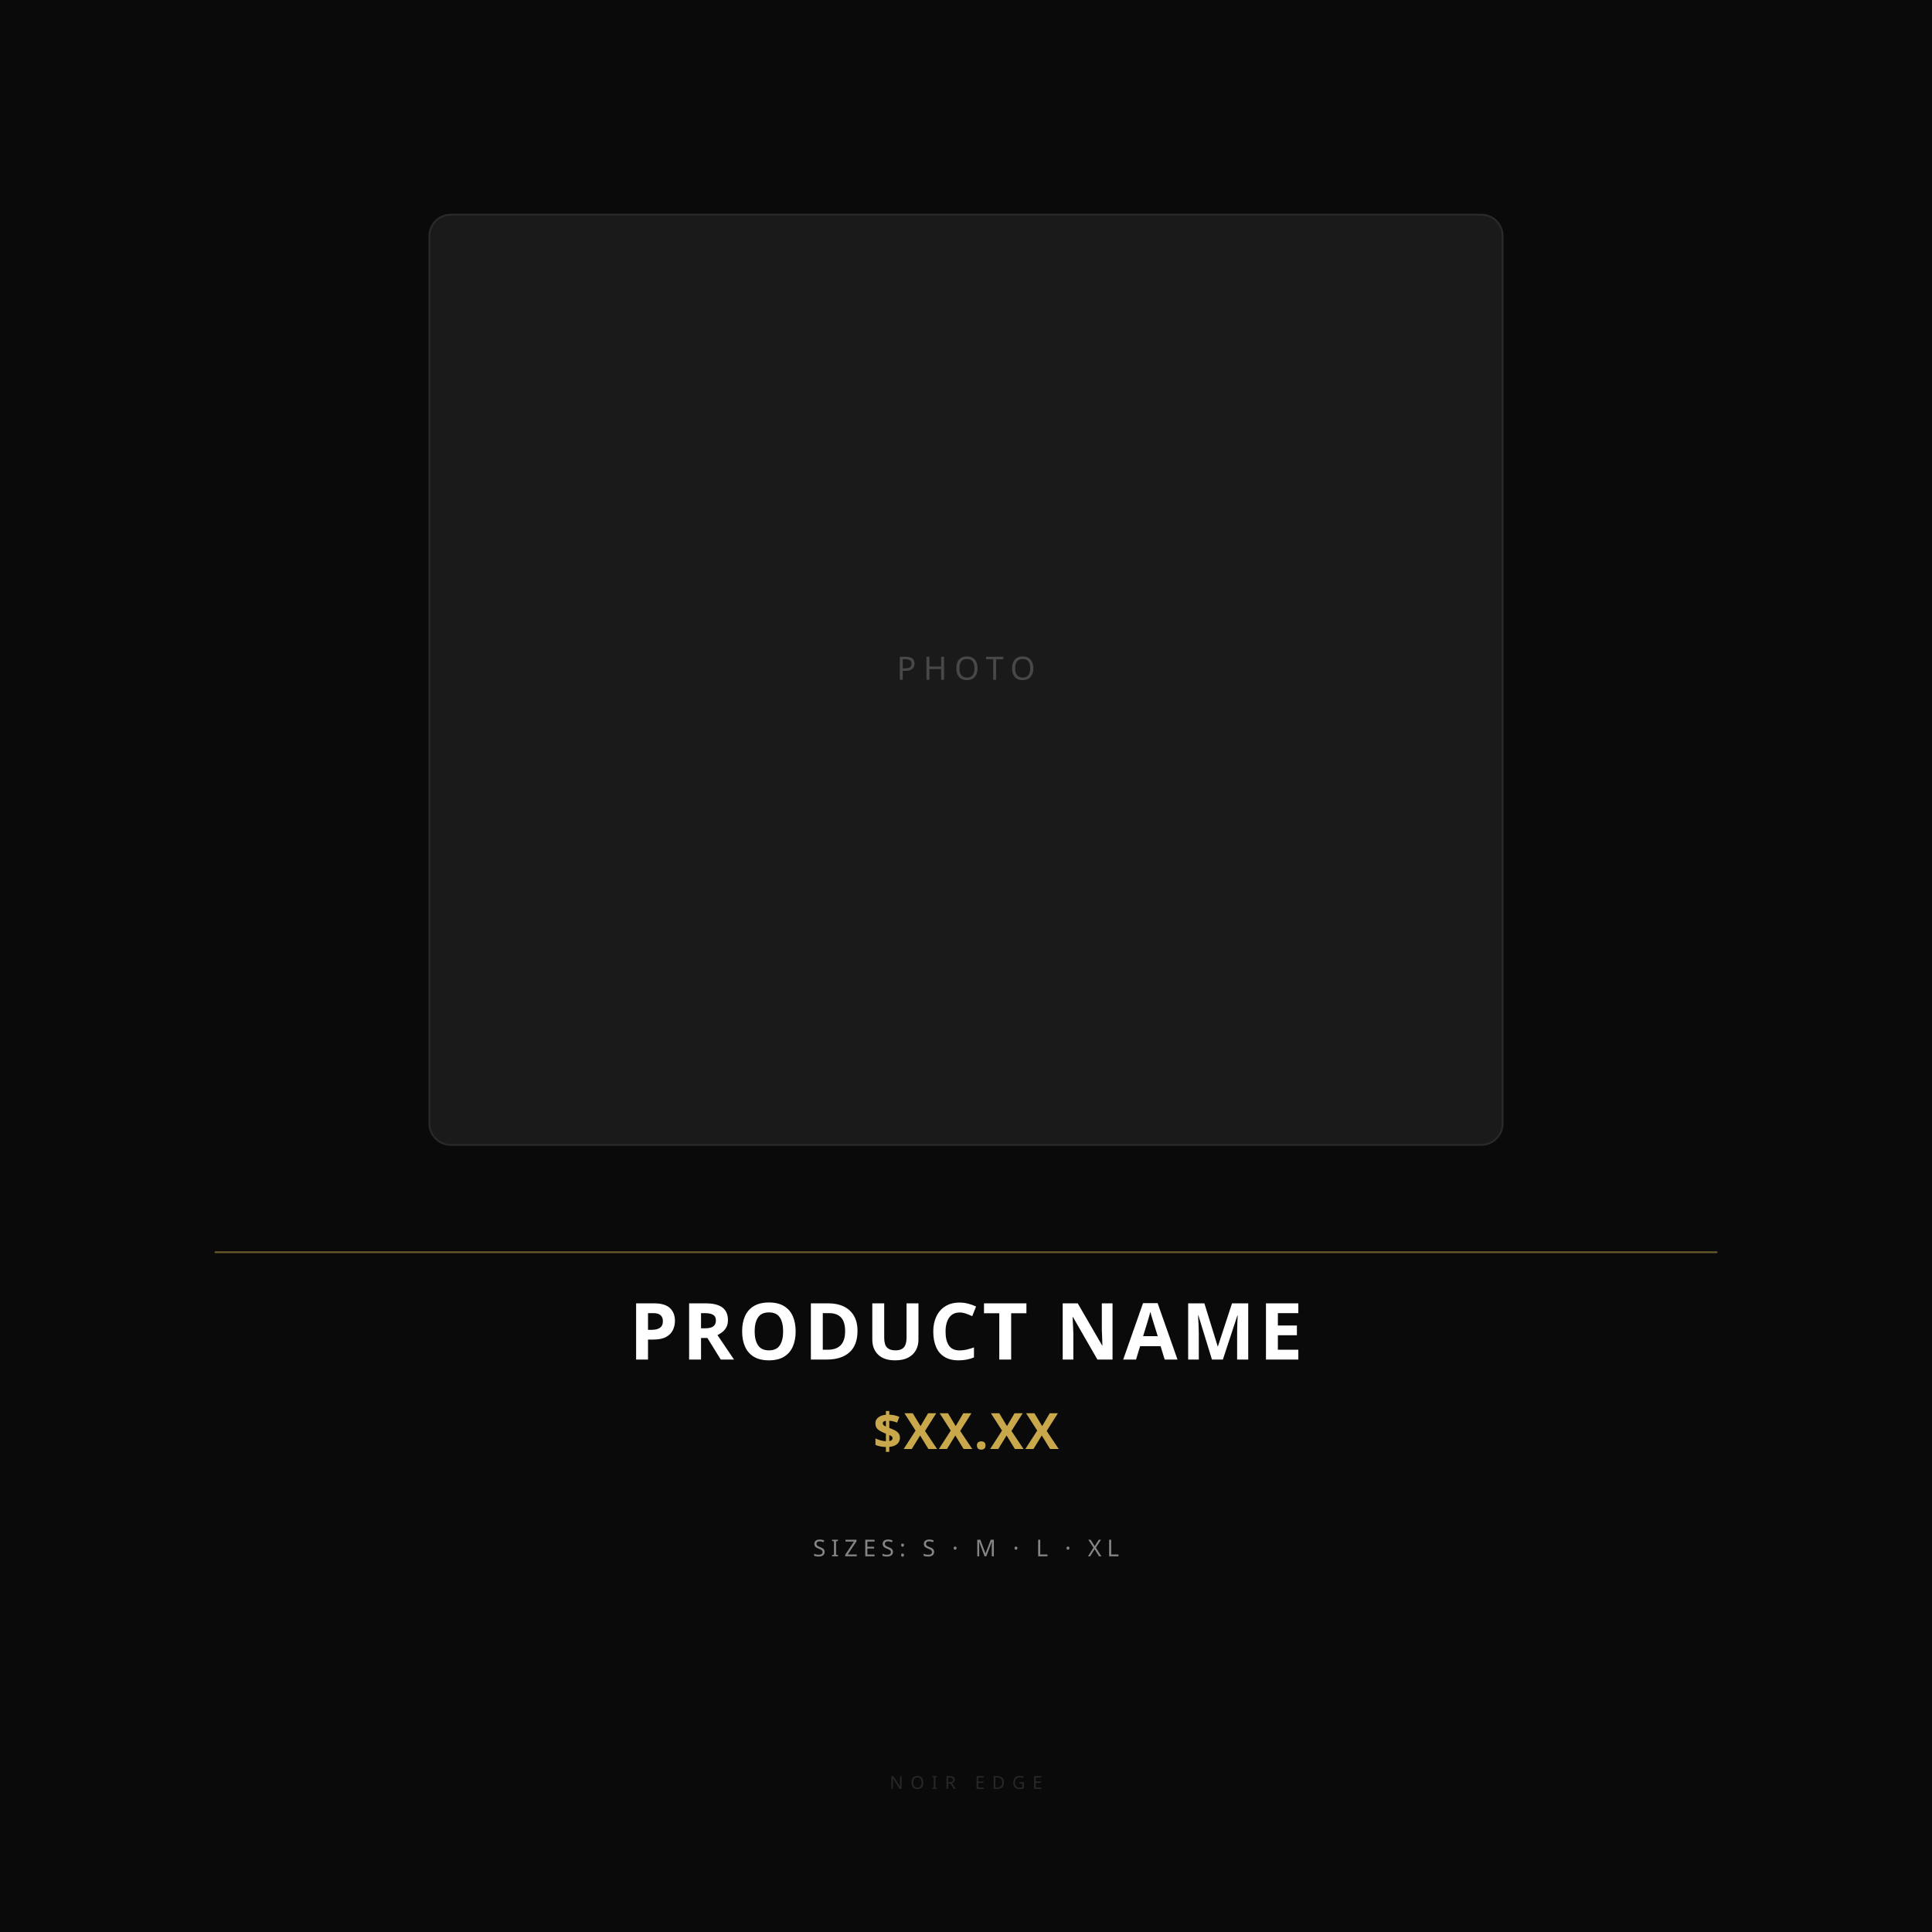
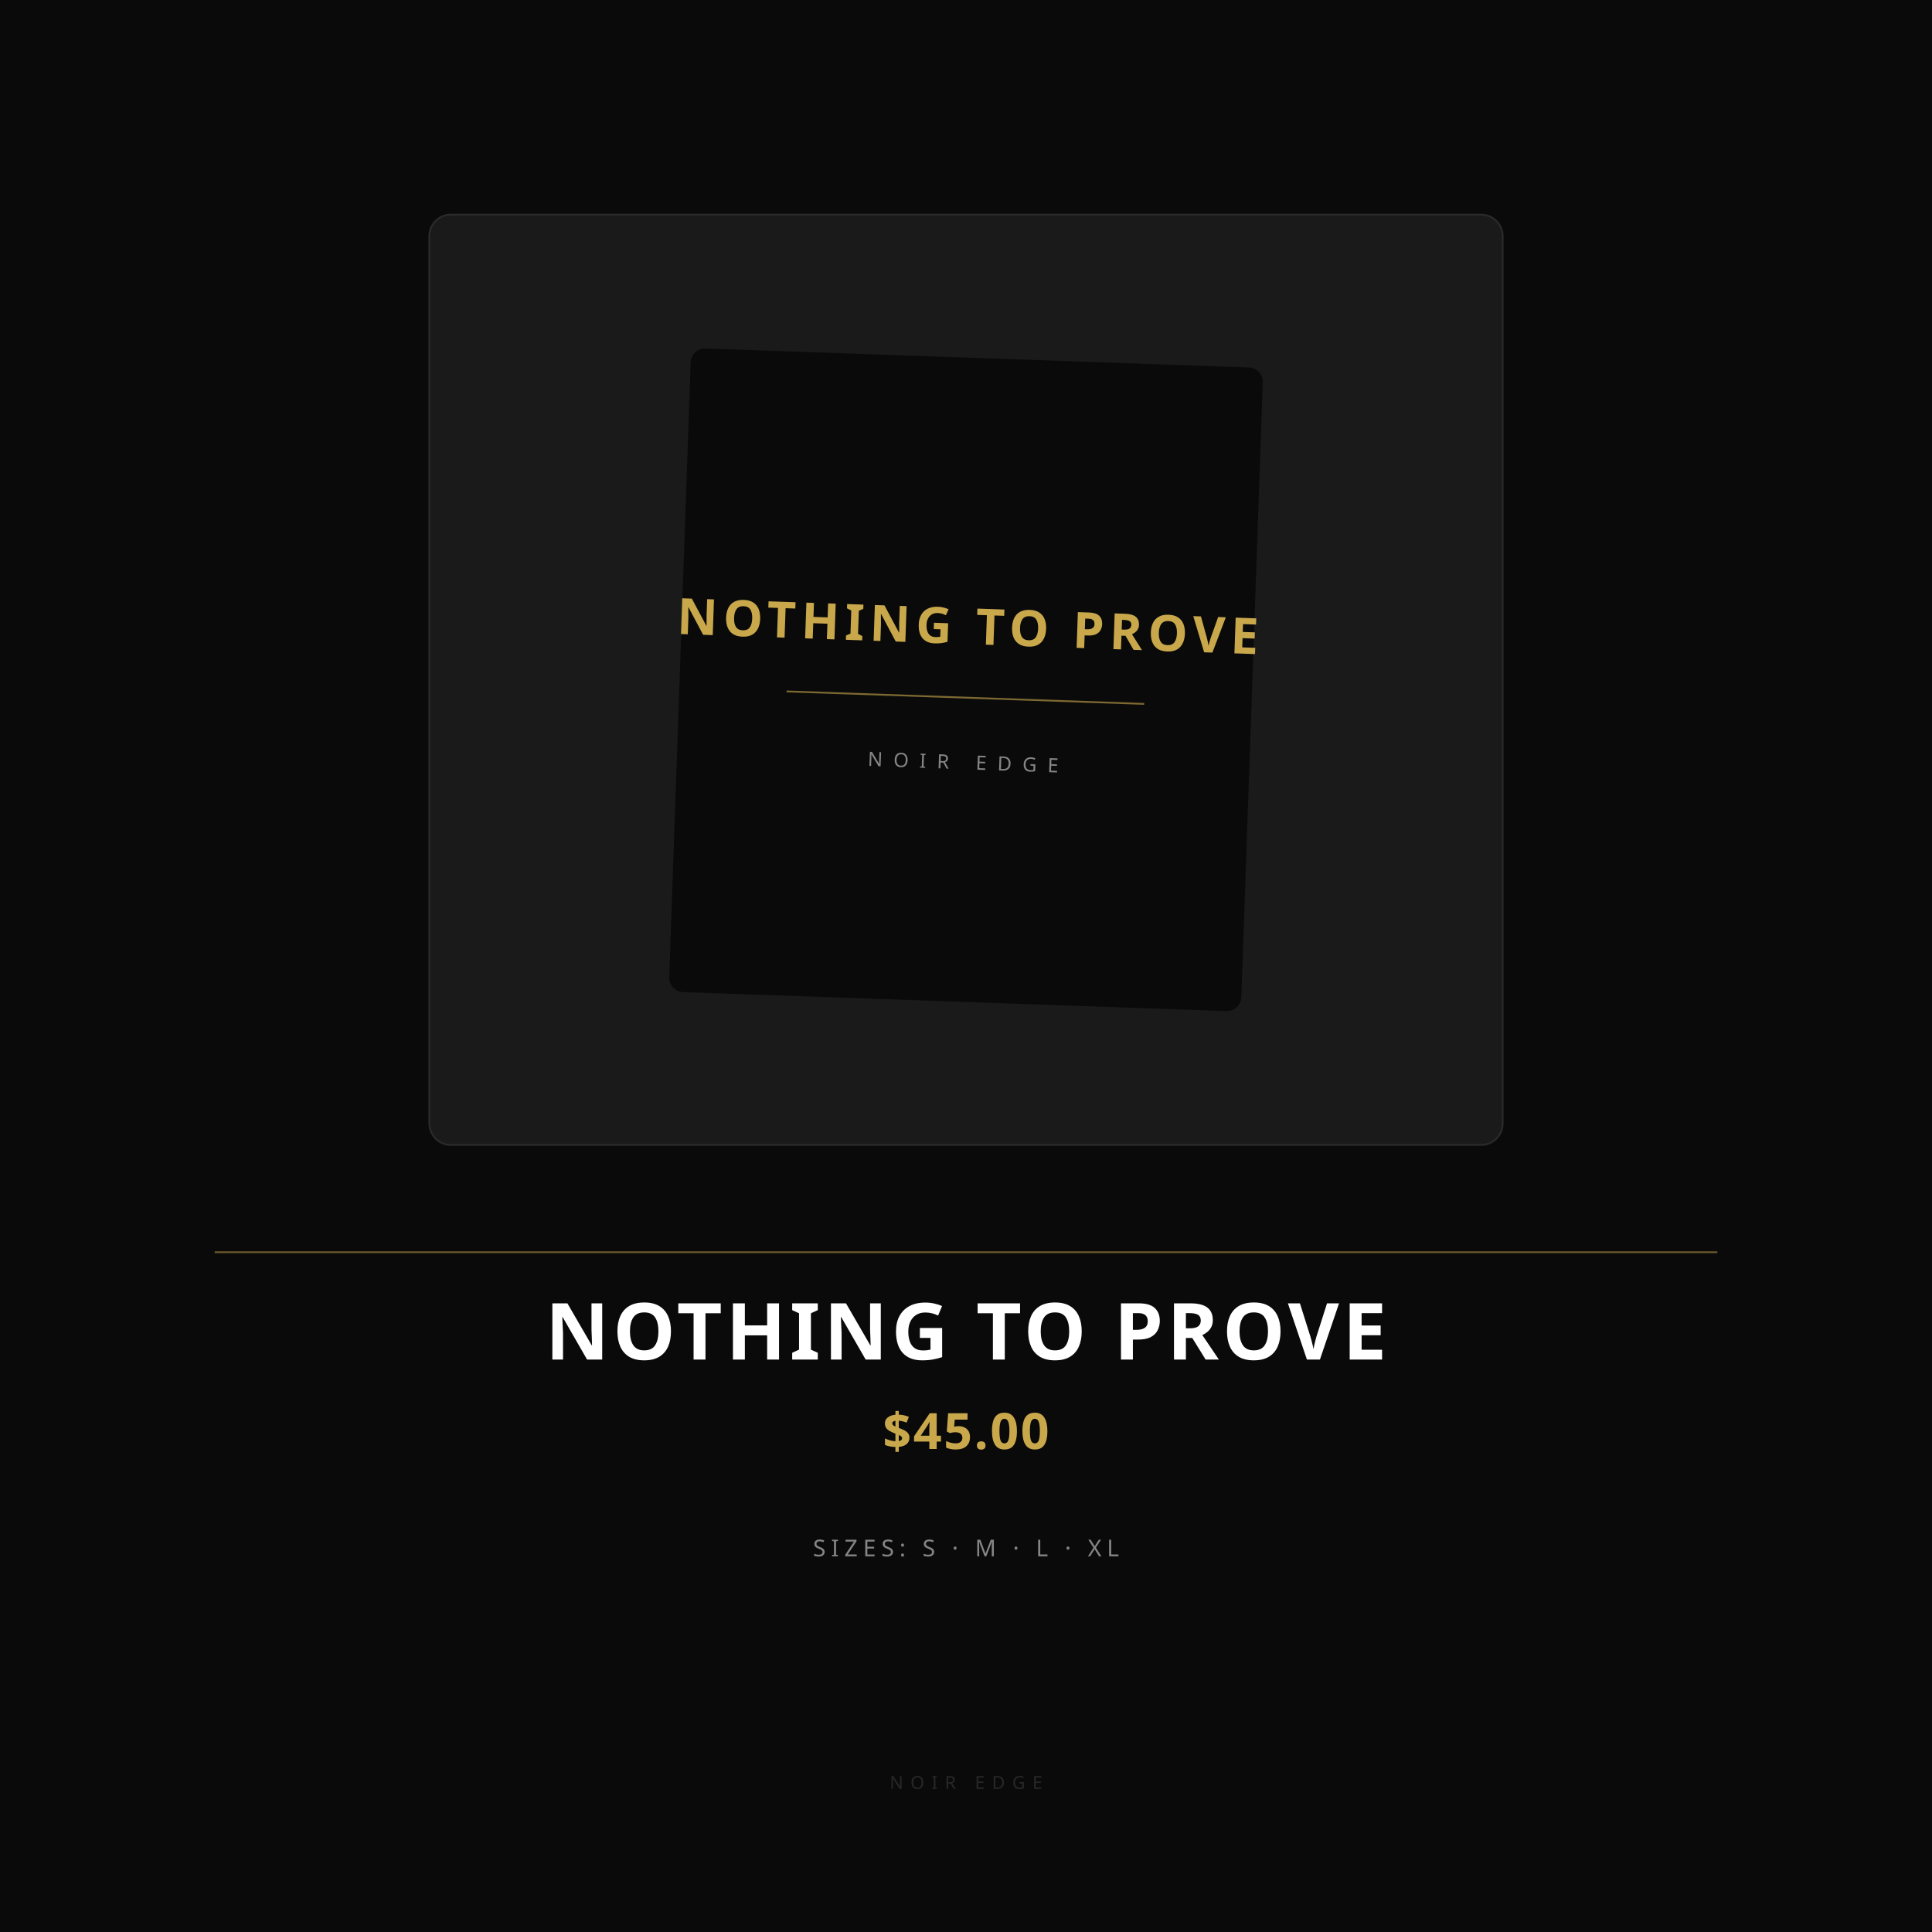
<svg xmlns="http://www.w3.org/2000/svg" viewBox="0 0 1080 1080" fill="none">
  <rect width="1080" height="1080" fill="#0a0a0a" />
  <rect x="240" y="120" width="600" height="520" rx="12" fill="#1a1a1a" stroke="#2a2a2a" stroke-width="1" />
-   <text x="540" y="380" text-anchor="middle" font-family="'DM Sans', sans-serif" font-size="18" font-weight="400" letter-spacing="4" fill="white" opacity="0.2">PHOTO</text>
+   <rect x="380" y="200" width="320" height="360" rx="8" fill="#0a0a0a" transform="rotate(2, 540, 380)" />
+   <text x="540" y="360" text-anchor="middle" font-family="'DM Sans', sans-serif" font-size="28" font-weight="800" letter-spacing="3" fill="#c9a84c" transform="rotate(2, 540, 380)">NOTHING TO PROVE</text>
+   <line x1="440" y1="390" x2="640" y2="390" stroke="#c9a84c" stroke-width="1" opacity="0.6" transform="rotate(2, 540, 380)" />
+   <text x="540" y="430" text-anchor="middle" font-family="'DM Sans', sans-serif" font-size="11" font-weight="400" letter-spacing="6" fill="white" opacity="0.5" transform="rotate(2, 540, 380)">NOIR EDGE</text>
  <line x1="120" y1="700" x2="960" y2="700" stroke="#c9a84c" stroke-width="1" opacity="0.5" />
-   <text x="540" y="760" text-anchor="middle" font-family="'DM Sans', sans-serif" font-size="44" font-weight="700" letter-spacing="2" fill="white">PRODUCT NAME</text>
-   <text x="540" y="810" text-anchor="middle" font-family="'DM Sans', sans-serif" font-size="28" font-weight="600" letter-spacing="1" fill="#c9a84c">$XX.XX</text>
+   <text x="540" y="760" text-anchor="middle" font-family="'DM Sans', sans-serif" font-size="44" font-weight="700" letter-spacing="2" fill="white">NOTHING TO PROVE</text>
+   <text x="540" y="810" text-anchor="middle" font-family="'DM Sans', sans-serif" font-size="28" font-weight="600" letter-spacing="1" fill="#c9a84c">$45.00</text>
  <text x="540" y="870" text-anchor="middle" font-family="'Space Grotesk', sans-serif" font-size="13" font-weight="400" letter-spacing="3" fill="white" opacity="0.5">SIZES: S · M · L · XL</text>
  <text x="540" y="1000" text-anchor="middle" font-family="'DM Sans', sans-serif" font-size="10" font-weight="400" letter-spacing="4" fill="white" opacity="0.12">NOIR EDGE</text>
</svg>
